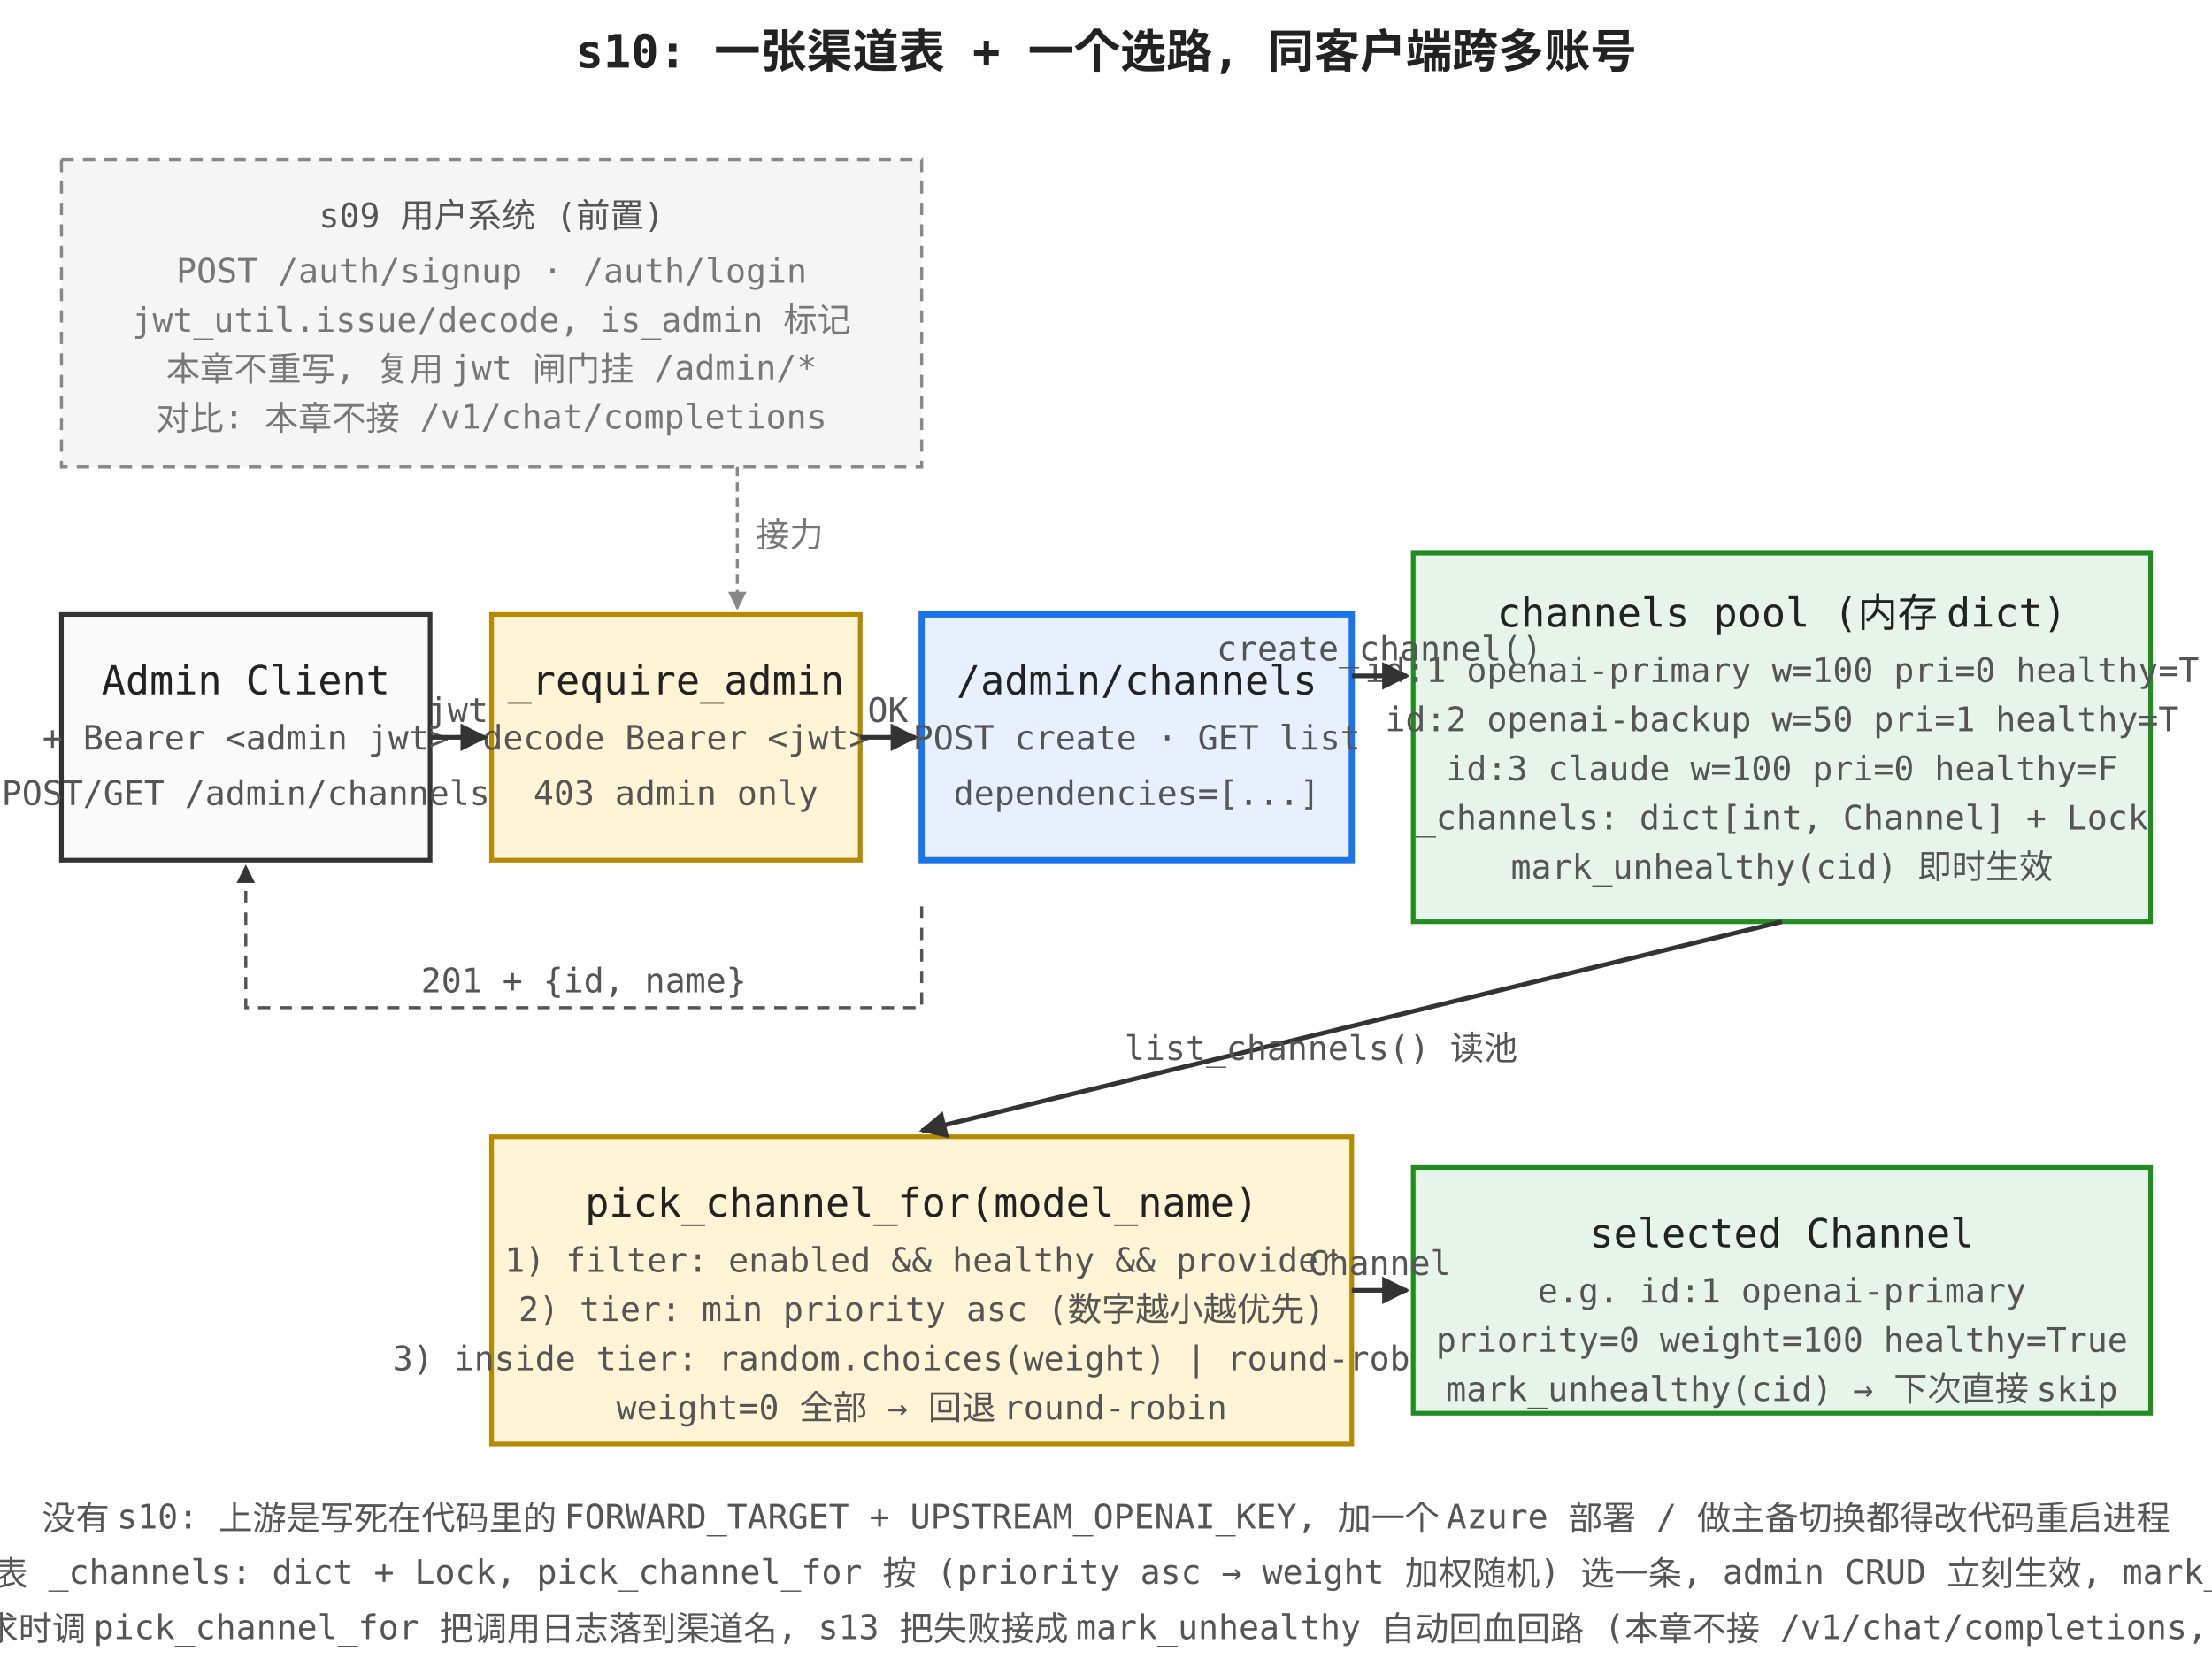
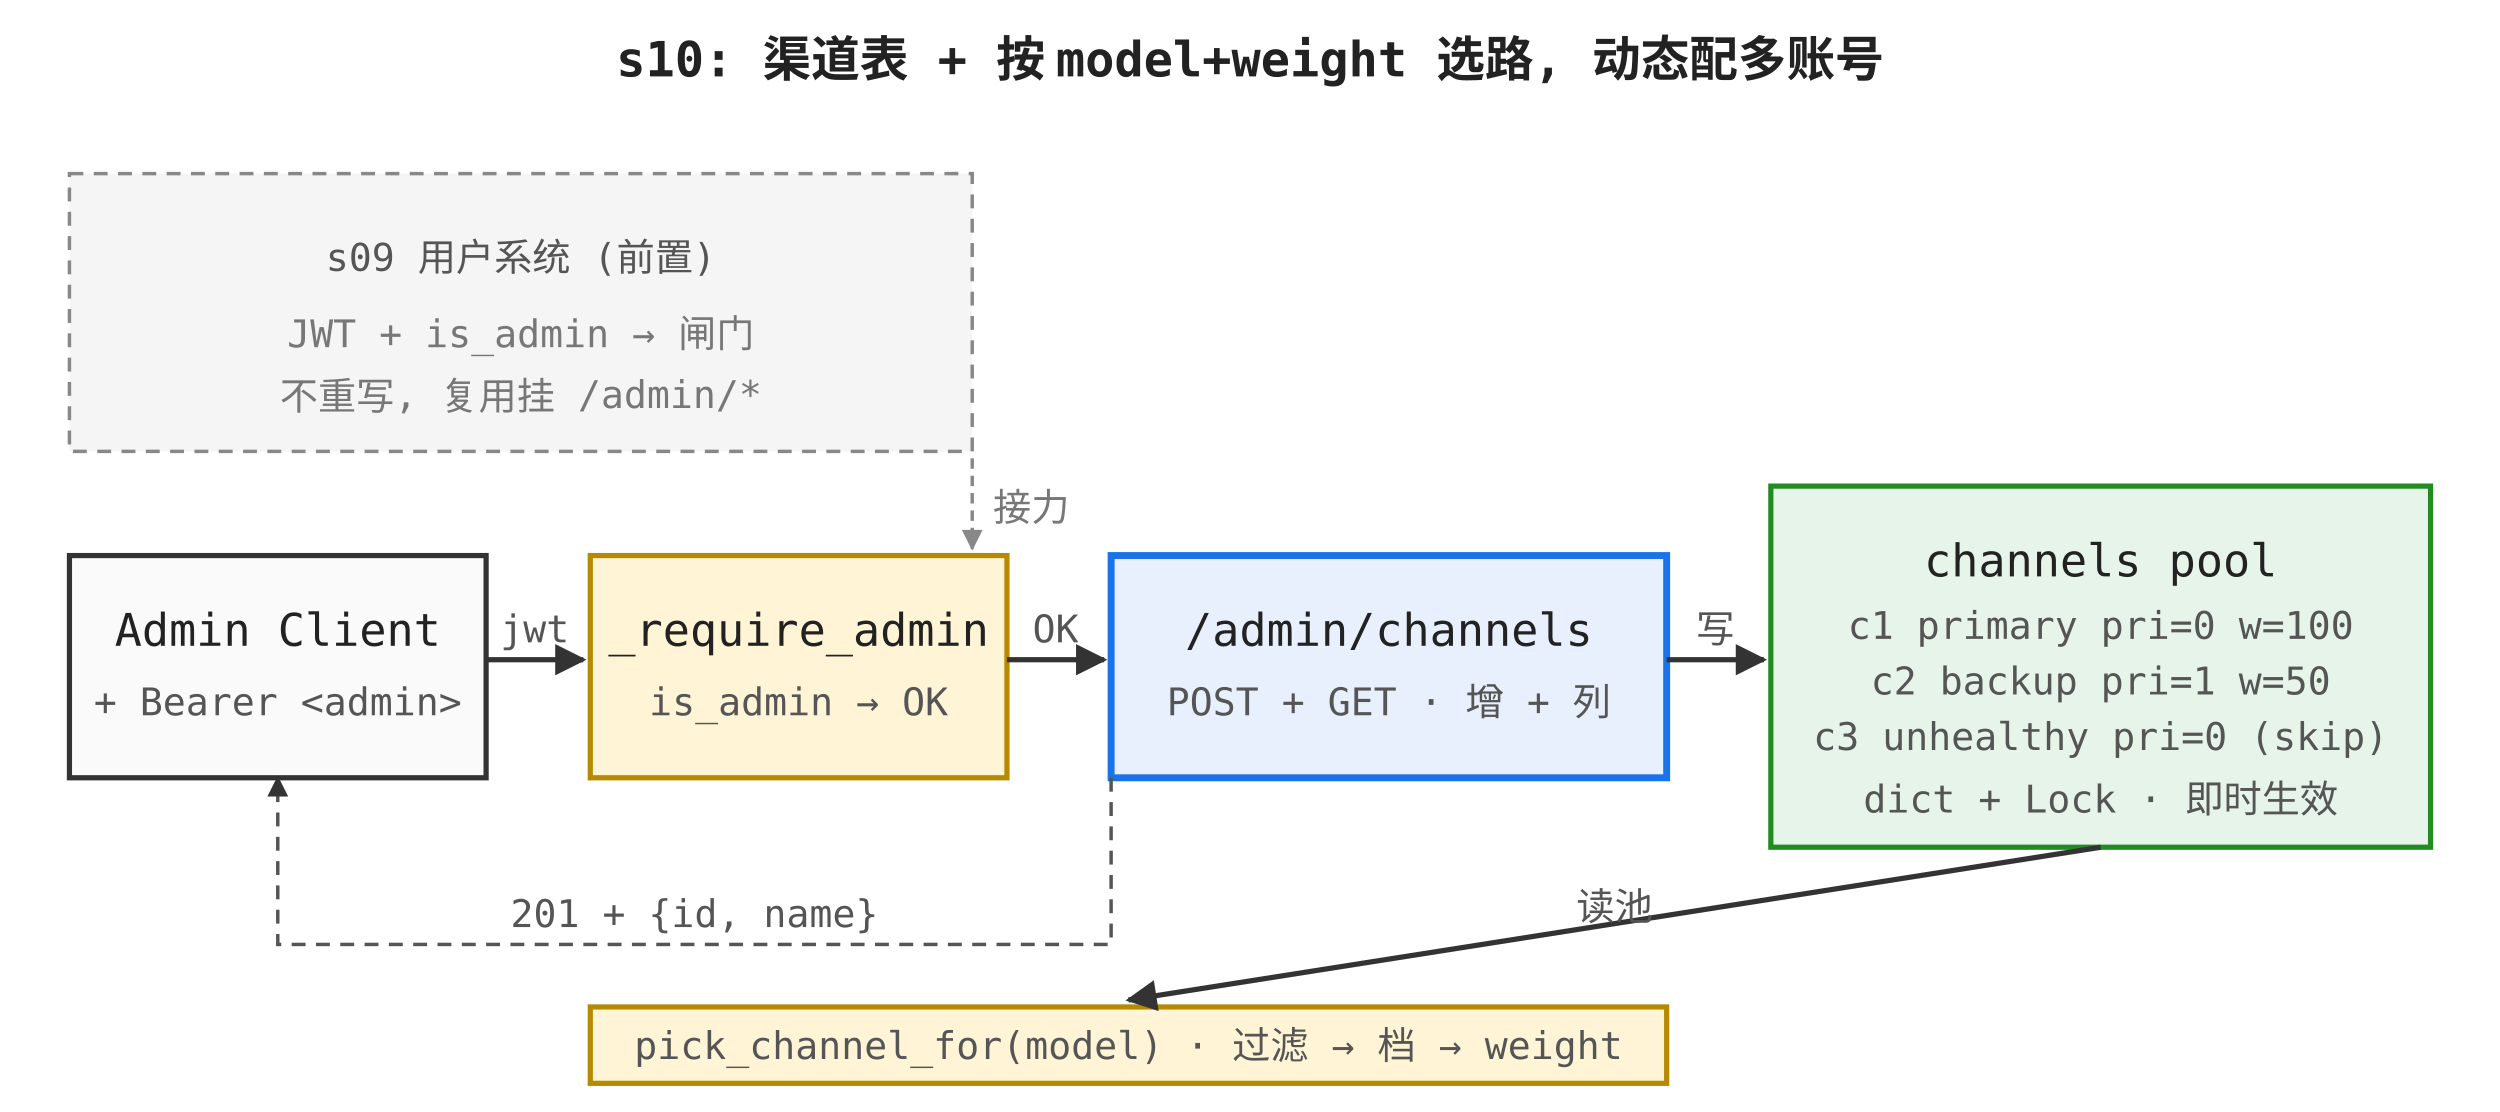
- <svg xmlns="http://www.w3.org/2000/svg" viewBox="0 0 720 540" font-family="monospace">
+ <svg xmlns="http://www.w3.org/2000/svg" viewBox="0 0 720 320" font-family="monospace">
  <style>
    .client     { fill: #fafafa; stroke: #333;    stroke-width: 1.5; }
    .gateway    { fill: #e8f0fe; stroke: #1a73e8; stroke-width: 2;   }
    .middleware { fill: #fff5d6; stroke: #b58900; stroke-width: 1.5; }
    .storage    { fill: #e6f4ea; stroke: #228b22; stroke-width: 1.5; }
    .upstream   { fill: #fce8e6; stroke: #c5221f; stroke-width: 1.5; }
    .reference  { fill: #f5f5f5; stroke: #888;    stroke-width: 1; stroke-dasharray: 4 3; }
-     .title      { font-size: 15px; font-weight: bold; fill: #222; }
+     .title      { font-size: 14px; font-weight: bold; fill: #222; }
    .label      { font-size: 13px; fill: #222; }
    .small      { font-size: 11px; fill: #555; }
    .refsmall   { font-size: 11px; fill: #777; }
    .arrow      { stroke: #333; stroke-width: 1.5; fill: none; marker-end: url(#arrow); }
    .arrowR     { stroke: #555; stroke-width: 1;   fill: none; marker-end: url(#arrow); stroke-dasharray: 4 3; }
    .arrowRef   { stroke: #888; stroke-width: 1;   fill: none; marker-end: url(#arrowRef); stroke-dasharray: 3 2; }
  </style>
  <defs>
    <marker id="arrow" viewBox="0 0 10 10" refX="9" refY="5" markerWidth="6" markerHeight="6" orient="auto">
      <path d="M0,0 L10,5 L0,10 z" fill="#333" />
    </marker>
    <marker id="arrowRef" viewBox="0 0 10 10" refX="9" refY="5" markerWidth="6" markerHeight="6" orient="auto">
      <path d="M0,0 L10,5 L0,10 z" fill="#888" />
    </marker>
  </defs>
-   <text x="360" y="22" text-anchor="middle" class="title">s10: 一张渠道表 + 一个选路, 同客户端跨多账号</text>
-   <rect class="reference" x="20" y="52" width="280" height="100" />
-   <text x="160" y="74" text-anchor="middle" class="small" fill="#555">s09 用户系统 (前置)</text>
-   <text x="160" y="92" text-anchor="middle" class="refsmall">POST /auth/signup · /auth/login</text>
-   <text x="160" y="108" text-anchor="middle" class="refsmall">jwt_util.issue/decode, is_admin 标记</text>
-   <text x="160" y="124" text-anchor="middle" class="refsmall">本章不重写, 复用 jwt 闸门挂 /admin/*</text>
-   <text x="160" y="140" text-anchor="middle" class="refsmall">对比: 本章不接 /v1/chat/completions</text>
-   <rect class="client" x="20" y="200" width="120" height="80" />
-   <text x="80" y="226" text-anchor="middle" class="label">Admin Client</text>
-   <text x="80" y="244" text-anchor="middle" class="small">+ Bearer &lt;admin jwt&gt;</text>
-   <text x="80" y="262" text-anchor="middle" class="small">POST/GET /admin/channels</text>
-   <rect class="middleware" x="160" y="200" width="120" height="80" />
-   <text x="220" y="226" text-anchor="middle" class="label">_require_admin</text>
-   <text x="220" y="244" text-anchor="middle" class="small">decode Bearer &lt;jwt&gt;</text>
-   <text x="220" y="262" text-anchor="middle" class="small">403 admin only</text>
-   <rect class="gateway" x="300" y="200" width="140" height="80" />
-   <text x="370" y="226" text-anchor="middle" class="label">/admin/channels</text>
-   <text x="370" y="244" text-anchor="middle" class="small">POST create · GET list</text>
-   <text x="370" y="262" text-anchor="middle" class="small">dependencies=[...]</text>
-   <rect class="storage" x="460" y="180" width="240" height="120" />
-   <text x="580" y="204" text-anchor="middle" class="label">channels pool (内存 dict)</text>
-   <text x="580" y="222" text-anchor="middle" class="small">id:1 openai-primary  w=100 pri=0 healthy=T</text>
-   <text x="580" y="238" text-anchor="middle" class="small">id:2 openai-backup   w=50  pri=1 healthy=T</text>
-   <text x="580" y="254" text-anchor="middle" class="small">id:3 claude          w=100 pri=0 healthy=F</text>
-   <text x="580" y="270" text-anchor="middle" class="small">_channels: dict[int, Channel] + Lock</text>
-   <text x="580" y="286" text-anchor="middle" class="small">mark_unhealthy(cid) 即时生效</text>
-   <line class="arrow" x1="140" y1="240" x2="158" y2="240" />
-   <text x="149" y="235" text-anchor="middle" class="small">jwt</text>
-   <line class="arrow" x1="280" y1="240" x2="298" y2="240" />
-   <text x="289" y="235" text-anchor="middle" class="small">OK</text>
-   <line class="arrow" x1="440" y1="220" x2="458" y2="220" />
-   <text x="449" y="215" text-anchor="middle" class="small">create_channel()</text>
-   <polyline class="arrowR" points="300,295 300,328 80,328 80,282" />
-   <text x="190" y="323" text-anchor="middle" class="small">201 + {id, name}</text>
-   <rect class="middleware" x="160" y="370" width="280" height="100" />
-   <text x="300" y="396" text-anchor="middle" class="label">pick_channel_for(model_name)</text>
-   <text x="300" y="414" text-anchor="middle" class="small">1) filter: enabled &amp;&amp; healthy &amp;&amp; provider</text>
-   <text x="300" y="430" text-anchor="middle" class="small">2) tier: min priority asc (数字越小越优先)</text>
-   <text x="300" y="446" text-anchor="middle" class="small">3) inside tier: random.choices(weight) | round-robin</text>
-   <text x="300" y="462" text-anchor="middle" class="small">weight=0 全部 → 回退 round-robin</text>
-   <rect class="storage" x="460" y="380" width="240" height="80" />
-   <text x="580" y="406" text-anchor="middle" class="label">selected Channel</text>
-   <text x="580" y="424" text-anchor="middle" class="small">e.g. id:1 openai-primary</text>
-   <text x="580" y="440" text-anchor="middle" class="small">priority=0 weight=100 healthy=True</text>
-   <text x="580" y="456" text-anchor="middle" class="small">mark_unhealthy(cid) → 下次直接 skip</text>
-   <line class="arrow" x1="580" y1="300" x2="300" y2="368" />
-   <text x="430" y="345" text-anchor="middle" class="small">list_channels() 读池</text>
-   <line class="arrow" x1="440" y1="420" x2="458" y2="420" />
-   <text x="449" y="415" text-anchor="middle" class="small">Channel</text>
-   <line class="arrowRef" x1="240" y1="152" x2="240" y2="198" />
-   <text x="246" y="178" text-anchor="start" class="refsmall">接力</text>
-   <text x="360" y="498" text-anchor="middle" class="small">没有 s10: 上游是写死在代码里的 FORWARD_TARGET + UPSTREAM_OPENAI_KEY, 加一个 Azure 部署 / 做主备切换都得改代码重启进程</text>
-   <text x="360" y="516" text-anchor="middle" class="small">本章做了啥: 内存渠道表 _channels: dict + Lock, pick_channel_for 按 (priority asc → weight 加权随机) 选一条, admin CRUD 立刻生效, mark_unhealthy 立即跳过</text>
-   <text x="360" y="534" text-anchor="middle" class="small">后续接力: s11 在每次请求时调 pick_channel_for 把调用日志落到渠道名, s13 把失败接成 mark_unhealthy 自动回血回路 (本章不接 /v1/chat/completions, 转发与选路分开讲更清楚)</text>
+   <text x="360" y="22" text-anchor="middle" class="title">s10: 渠道表 + 按 model+weight 选路, 动态配多账号</text>
+   <rect class="reference" x="20" y="50" width="260" height="80" />
+   <text x="150" y="78" text-anchor="middle" class="small" fill="#555">s09 用户系统 (前置)</text>
+   <text x="150" y="100" text-anchor="middle" class="refsmall">JWT + is_admin → 闸门</text>
+   <text x="150" y="118" text-anchor="middle" class="refsmall">不重写, 复用挂 /admin/*</text>
+   <rect class="client" x="20" y="160" width="120" height="64" />
+   <text x="80" y="186" text-anchor="middle" class="label">Admin Client</text>
+   <text x="80" y="206" text-anchor="middle" class="small">+ Bearer &lt;admin&gt;</text>
+   <rect class="middleware" x="170" y="160" width="120" height="64" />
+   <text x="230" y="186" text-anchor="middle" class="label">_require_admin</text>
+   <text x="230" y="206" text-anchor="middle" class="small">is_admin → OK</text>
+   <rect class="gateway" x="320" y="160" width="160" height="64" />
+   <text x="400" y="186" text-anchor="middle" class="label">/admin/channels</text>
+   <text x="400" y="206" text-anchor="middle" class="small">POST + GET · 增 + 列</text>
+   <rect class="storage" x="510" y="140" width="190" height="104" />
+   <text x="605" y="166" text-anchor="middle" class="label">channels pool</text>
+   <text x="605" y="184" text-anchor="middle" class="small">c1 primary  pri=0 w=100</text>
+   <text x="605" y="200" text-anchor="middle" class="small">c2 backup   pri=1 w=50</text>
+   <text x="605" y="216" text-anchor="middle" class="small">c3 unhealthy pri=0 (skip)</text>
+   <text x="605" y="234" text-anchor="middle" class="small">dict + Lock · 即时生效</text>
+   <line class="arrow" x1="140" y1="190" x2="168" y2="190" />
+   <text x="154" y="185" text-anchor="middle" class="small">jwt</text>
+   <line class="arrow" x1="290" y1="190" x2="318" y2="190" />
+   <text x="304" y="185" text-anchor="middle" class="small">OK</text>
+   <line class="arrow" x1="480" y1="190" x2="508" y2="190" />
+   <text x="494" y="185" text-anchor="middle" class="small">写</text>
+   <polyline class="arrowR" points="320,224 320,272 80,272 80,224" />
+   <text x="200" y="267" text-anchor="middle" class="small">201 + {id, name}</text>
+   <rect class="middleware" x="170" y="290" width="310" height="22" />
+   <text x="325" y="305" text-anchor="middle" class="small">pick_channel_for(model) · 过滤 → 档 → weight</text>
+   <line class="arrow" x1="605" y1="244" x2="325" y2="288" />
+   <text x="465" y="265" text-anchor="middle" class="small">读池</text>
+   <line class="arrowRef" x1="280" y1="132" x2="280" y2="158" />
+   <text x="286" y="150" text-anchor="start" class="refsmall">接力</text>
</svg>
